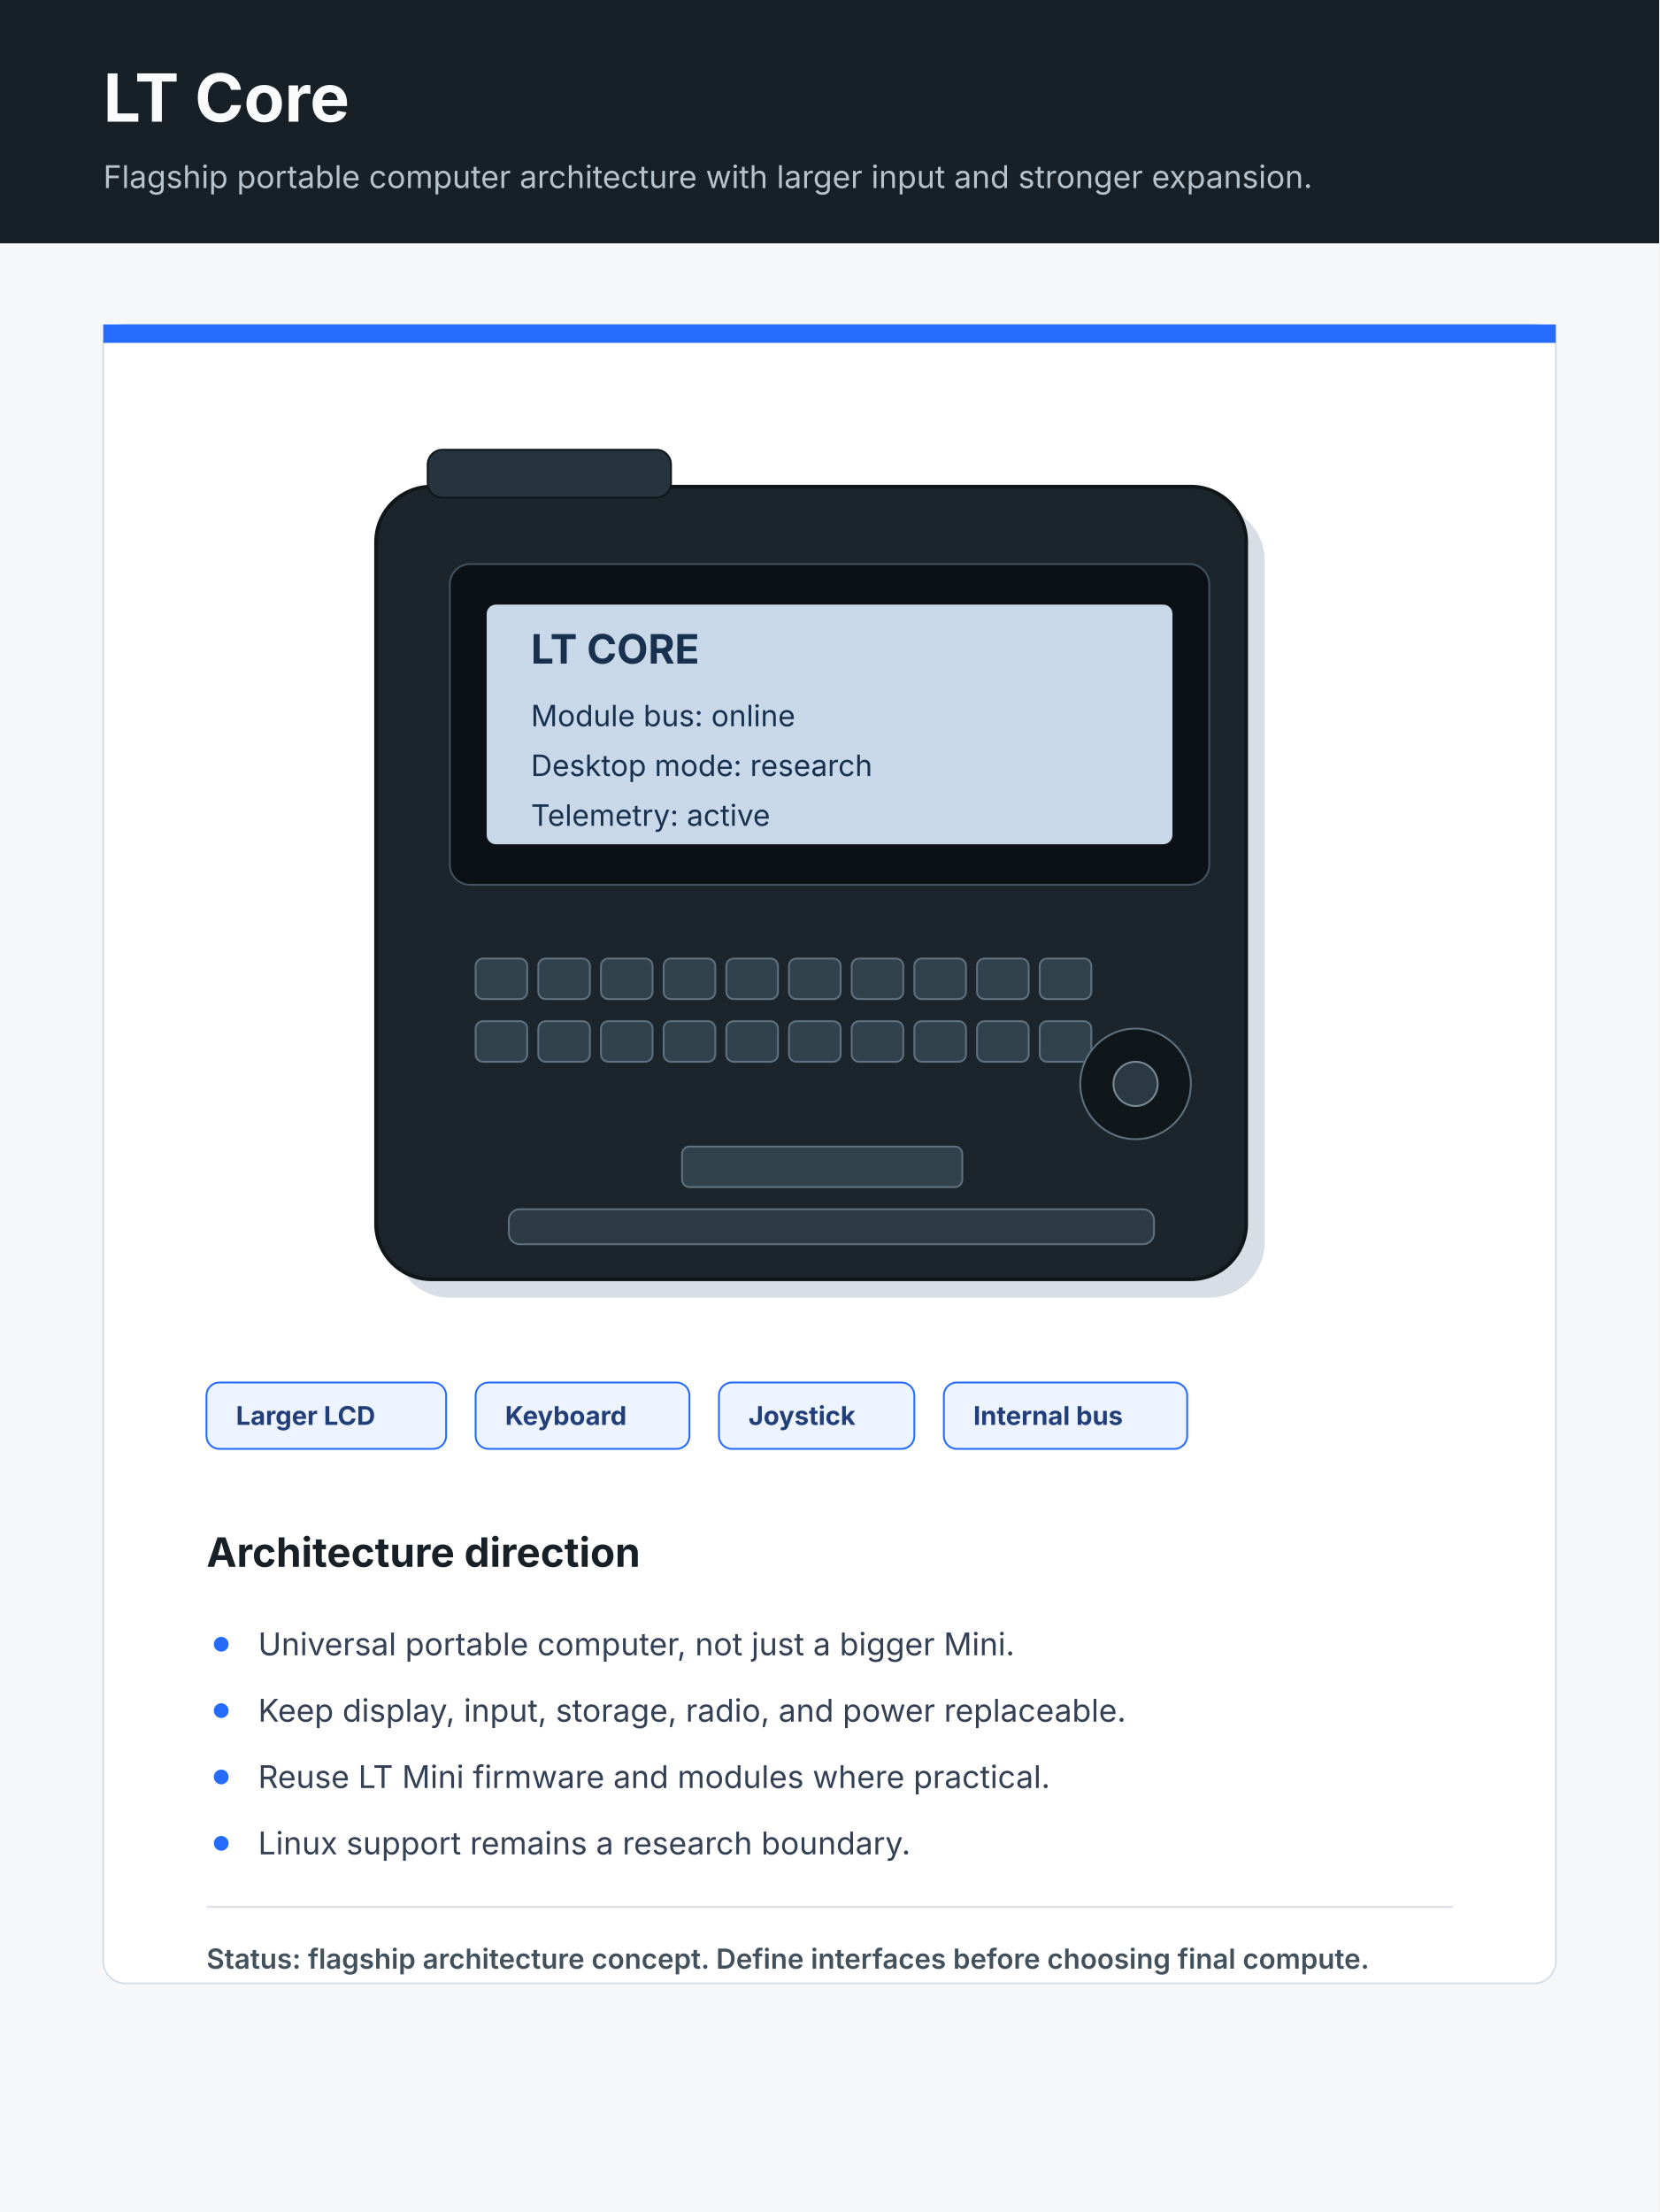
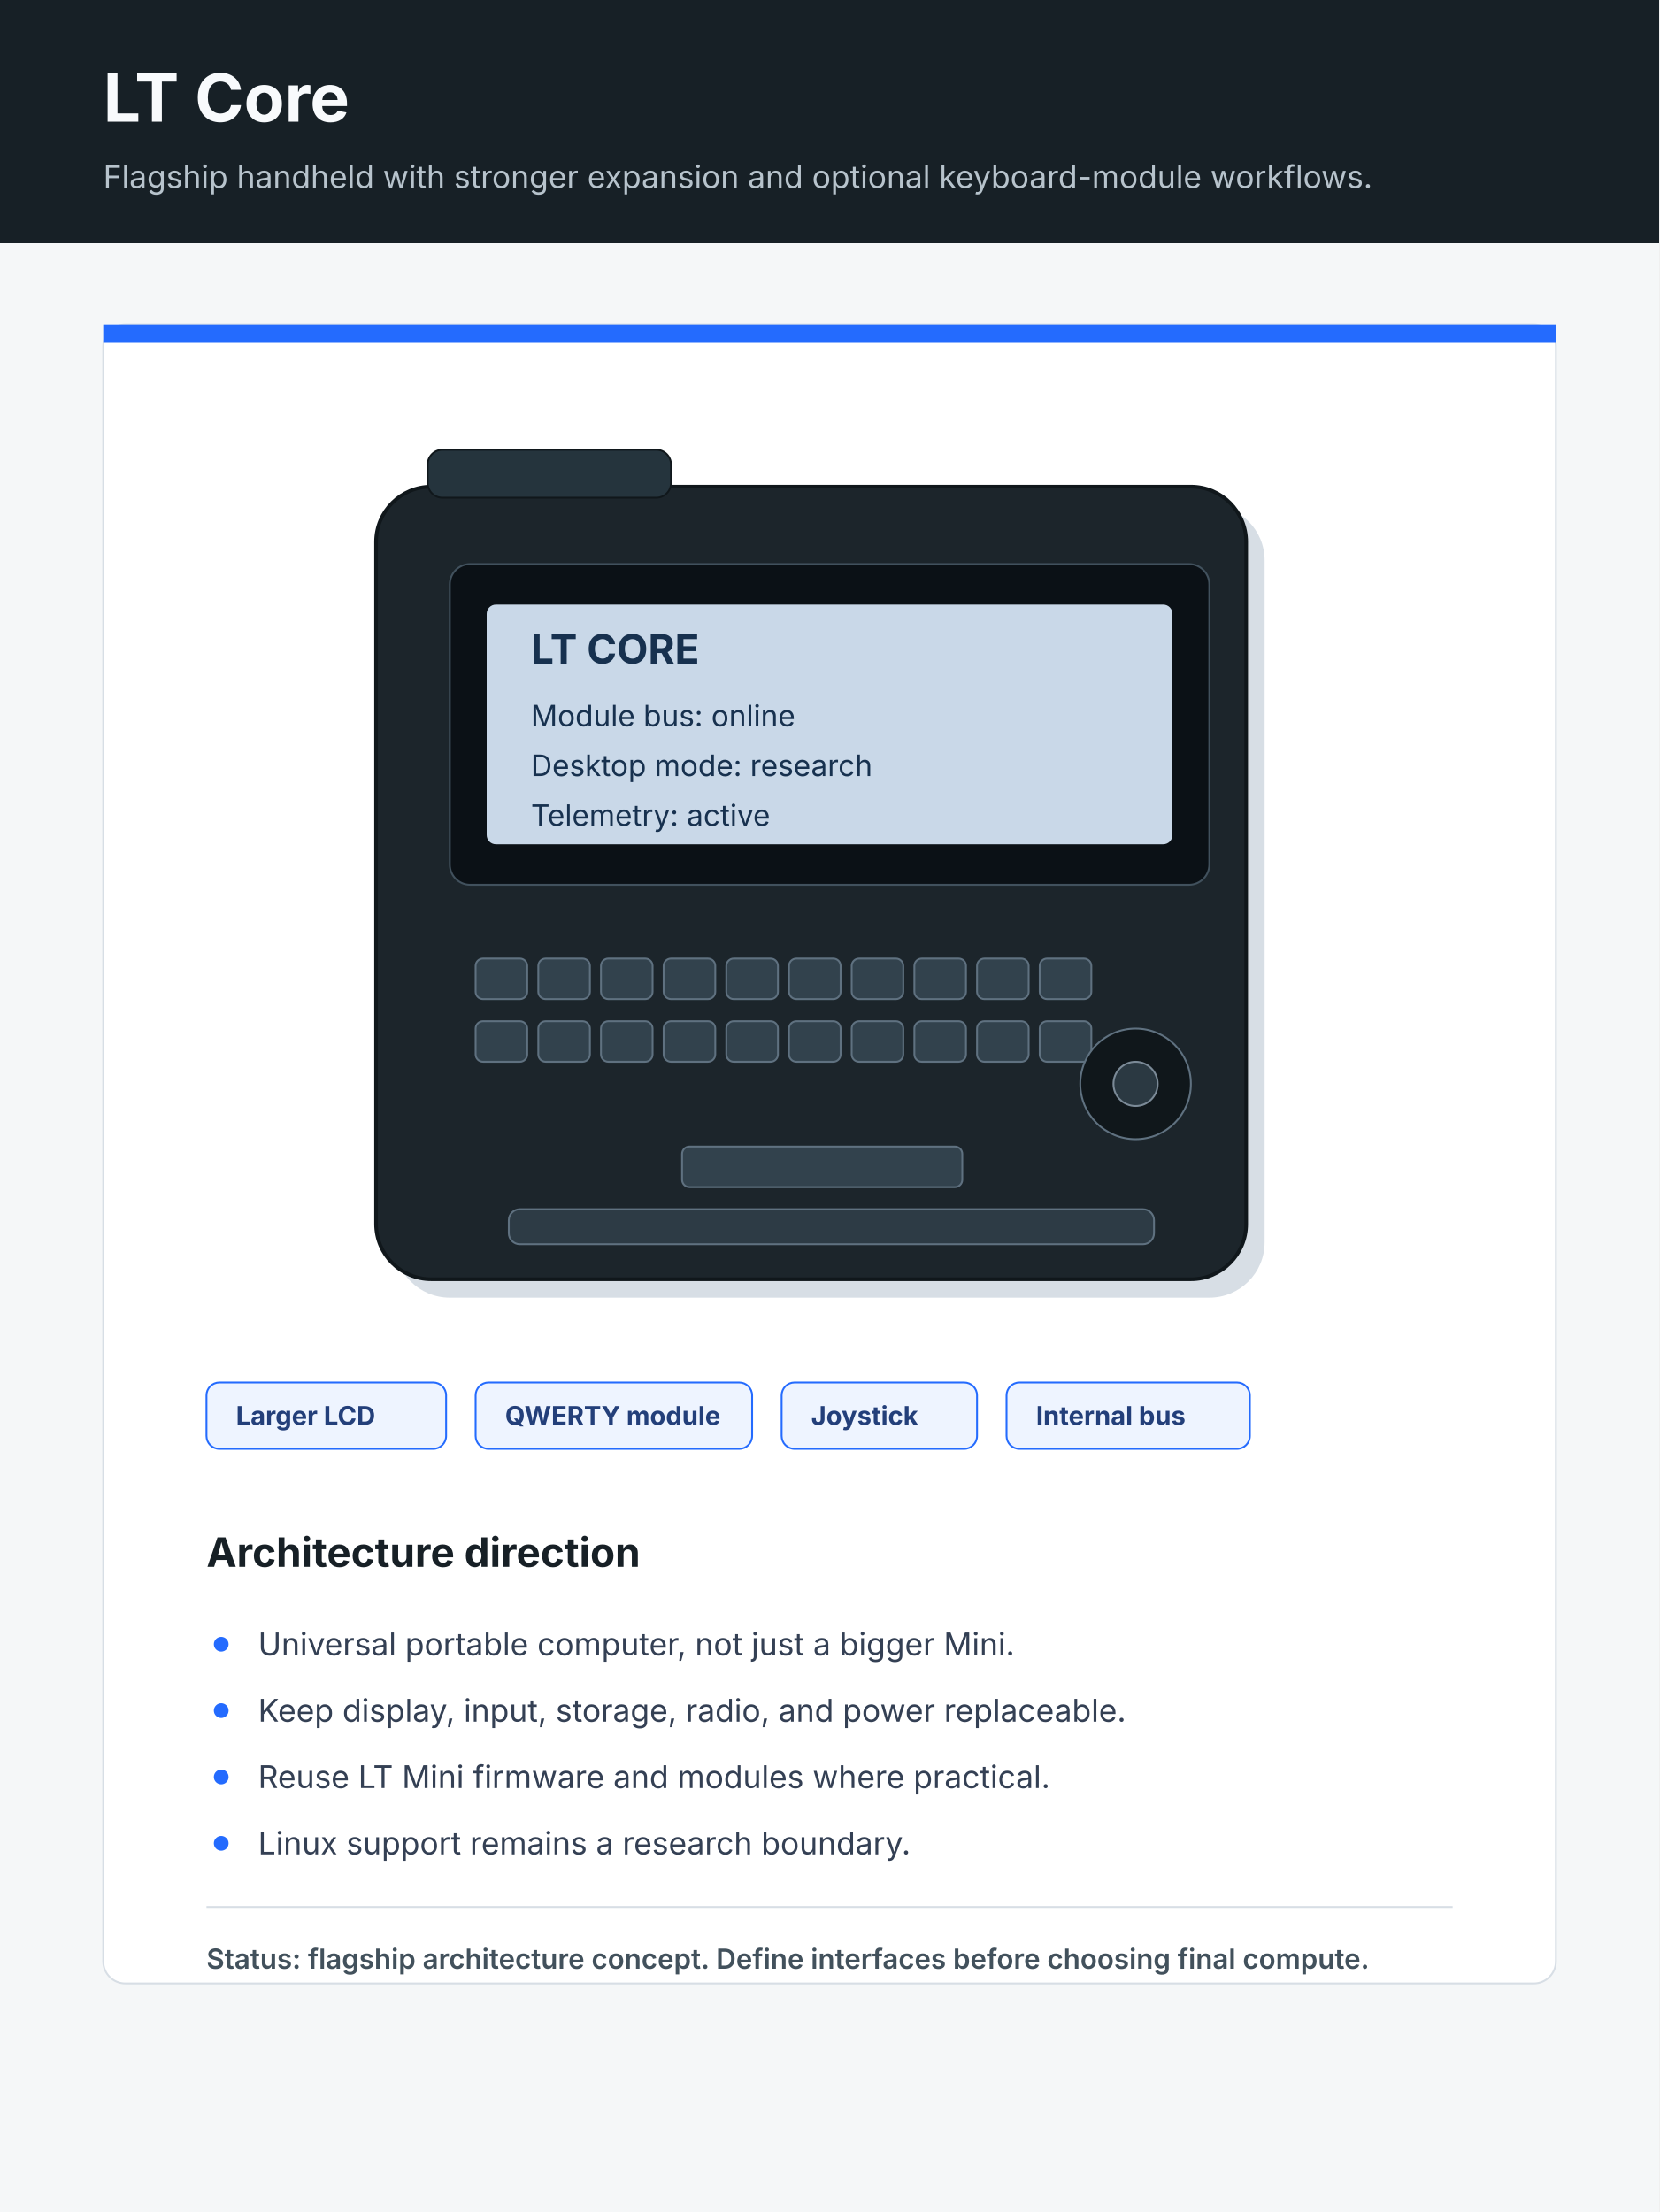
<svg xmlns="http://www.w3.org/2000/svg" width="900" height="1200" viewBox="0 0 900 1200" fill="none">
  <rect width="900" height="1200" fill="#F5F7F8" />
  <rect width="900" height="132" fill="#172026" />
  <text x="56" y="66" fill="#F8FAFC" font-family="Inter, Arial, sans-serif" font-size="36" font-weight="700">LT Core</text>
-   <text x="56" y="102" fill="#B7C3CC" font-family="Inter, Arial, sans-serif" font-size="17">Flagship portable computer architecture with larger input and stronger expansion.</text>
+   <text x="56" y="102" fill="#B7C3CC" font-family="Inter, Arial, sans-serif" font-size="17">Flagship handheld with stronger expansion and optional keyboard-module workflows.</text>
  <rect x="56" y="176" width="788" height="900" rx="12" fill="#FFFFFF" stroke="#D7DEE5" />
  <rect x="56" y="176" width="788" height="10" fill="#246BFE" />
  <g id="device">
    <rect x="214" y="274" width="472" height="430" rx="30" fill="#D7DEE5" />
    <rect x="204" y="264" width="472" height="430" rx="30" fill="#1C252B" stroke="#10171B" stroke-width="2" />
    <rect x="232" y="244" width="132" height="26" rx="8" fill="#25343D" stroke="#10171B" />
    <rect x="244" y="306" width="412" height="174" rx="11" fill="#0B1116" stroke="#41515D" />
    <rect x="264" y="328" width="372" height="130" rx="5" fill="#C9D8E8" />
    <text x="288" y="360" fill="#17314F" font-family="Inter, Arial, sans-serif" font-size="22" font-weight="700">LT CORE</text>
    <text x="288" y="394" fill="#17314F" font-family="Inter, Arial, sans-serif" font-size="16">Module bus: online</text>
    <text x="288" y="421" fill="#17314F" font-family="Inter, Arial, sans-serif" font-size="16">Desktop mode: research</text>
    <text x="288" y="448" fill="#17314F" font-family="Inter, Arial, sans-serif" font-size="16">Telemetry: active</text>
    <g fill="#32424D" stroke="#5F7180">
      <rect x="258" y="520" width="28" height="22" rx="4" />
      <rect x="292" y="520" width="28" height="22" rx="4" />
      <rect x="326" y="520" width="28" height="22" rx="4" />
      <rect x="360" y="520" width="28" height="22" rx="4" />
      <rect x="394" y="520" width="28" height="22" rx="4" />
      <rect x="428" y="520" width="28" height="22" rx="4" />
      <rect x="462" y="520" width="28" height="22" rx="4" />
      <rect x="496" y="520" width="28" height="22" rx="4" />
      <rect x="530" y="520" width="28" height="22" rx="4" />
      <rect x="564" y="520" width="28" height="22" rx="4" />
      <rect x="258" y="554" width="28" height="22" rx="4" />
      <rect x="292" y="554" width="28" height="22" rx="4" />
      <rect x="326" y="554" width="28" height="22" rx="4" />
      <rect x="360" y="554" width="28" height="22" rx="4" />
      <rect x="394" y="554" width="28" height="22" rx="4" />
      <rect x="428" y="554" width="28" height="22" rx="4" />
      <rect x="462" y="554" width="28" height="22" rx="4" />
      <rect x="496" y="554" width="28" height="22" rx="4" />
      <rect x="530" y="554" width="28" height="22" rx="4" />
      <rect x="564" y="554" width="28" height="22" rx="4" />
      <rect x="370" y="622" width="152" height="22" rx="4" />
    </g>
    <circle cx="616" cy="588" r="30" fill="#10171B" stroke="#5F7180" />
    <circle cx="616" cy="588" r="12" fill="#2B3942" stroke="#7B8A97" />
    <rect x="276" y="656" width="350" height="19" rx="6" fill="#2D3B45" stroke="#5F7180" />
  </g>
  <g id="chips" font-family="Inter, Arial, sans-serif" font-size="14" font-weight="700">
    <rect x="112" y="750" width="130" height="36" rx="7" fill="#EEF4FF" stroke="#246BFE" />
    <text x="128" y="773" fill="#233F7A">Larger LCD</text>
-     <rect x="258" y="750" width="116" height="36" rx="7" fill="#EEF4FF" stroke="#246BFE" />
-     <text x="274" y="773" fill="#233F7A">Keyboard</text>
-     <rect x="390" y="750" width="106" height="36" rx="7" fill="#EEF4FF" stroke="#246BFE" />
-     <text x="406" y="773" fill="#233F7A">Joystick</text>
-     <rect x="512" y="750" width="132" height="36" rx="7" fill="#EEF4FF" stroke="#246BFE" />
-     <text x="528" y="773" fill="#233F7A">Internal bus</text>
+     <rect x="258" y="750" width="150" height="36" rx="7" fill="#EEF4FF" stroke="#246BFE" />
+     <text x="274" y="773" fill="#233F7A">QWERTY module</text>
+     <rect x="424" y="750" width="106" height="36" rx="7" fill="#EEF4FF" stroke="#246BFE" />
+     <text x="440" y="773" fill="#233F7A">Joystick</text>
+     <rect x="546" y="750" width="132" height="36" rx="7" fill="#EEF4FF" stroke="#246BFE" />
+     <text x="562" y="773" fill="#233F7A">Internal bus</text>
  </g>
  <text x="112" y="850" fill="#172026" font-family="Inter, Arial, sans-serif" font-size="22" font-weight="700">Architecture direction</text>
  <g fill="#344054" font-family="Inter, Arial, sans-serif" font-size="17">
    <circle cx="120" cy="892" r="4" fill="#246BFE" />
    <text x="140" y="898">Universal portable computer, not just a bigger Mini.</text>
    <circle cx="120" cy="928" r="4" fill="#246BFE" />
    <text x="140" y="934">Keep display, input, storage, radio, and power replaceable.</text>
    <circle cx="120" cy="964" r="4" fill="#246BFE" />
    <text x="140" y="970">Reuse LT Mini firmware and modules where practical.</text>
    <circle cx="120" cy="1000" r="4" fill="#246BFE" />
    <text x="140" y="1006">Linux support remains a research boundary.</text>
  </g>
  <rect x="112" y="1034" width="676" height="1" fill="#D7DEE5" />
  <text x="112" y="1068" fill="#42515C" font-family="Inter, Arial, sans-serif" font-size="15" font-weight="600">Status: flagship architecture concept. Define interfaces before choosing final compute.</text>
</svg>
